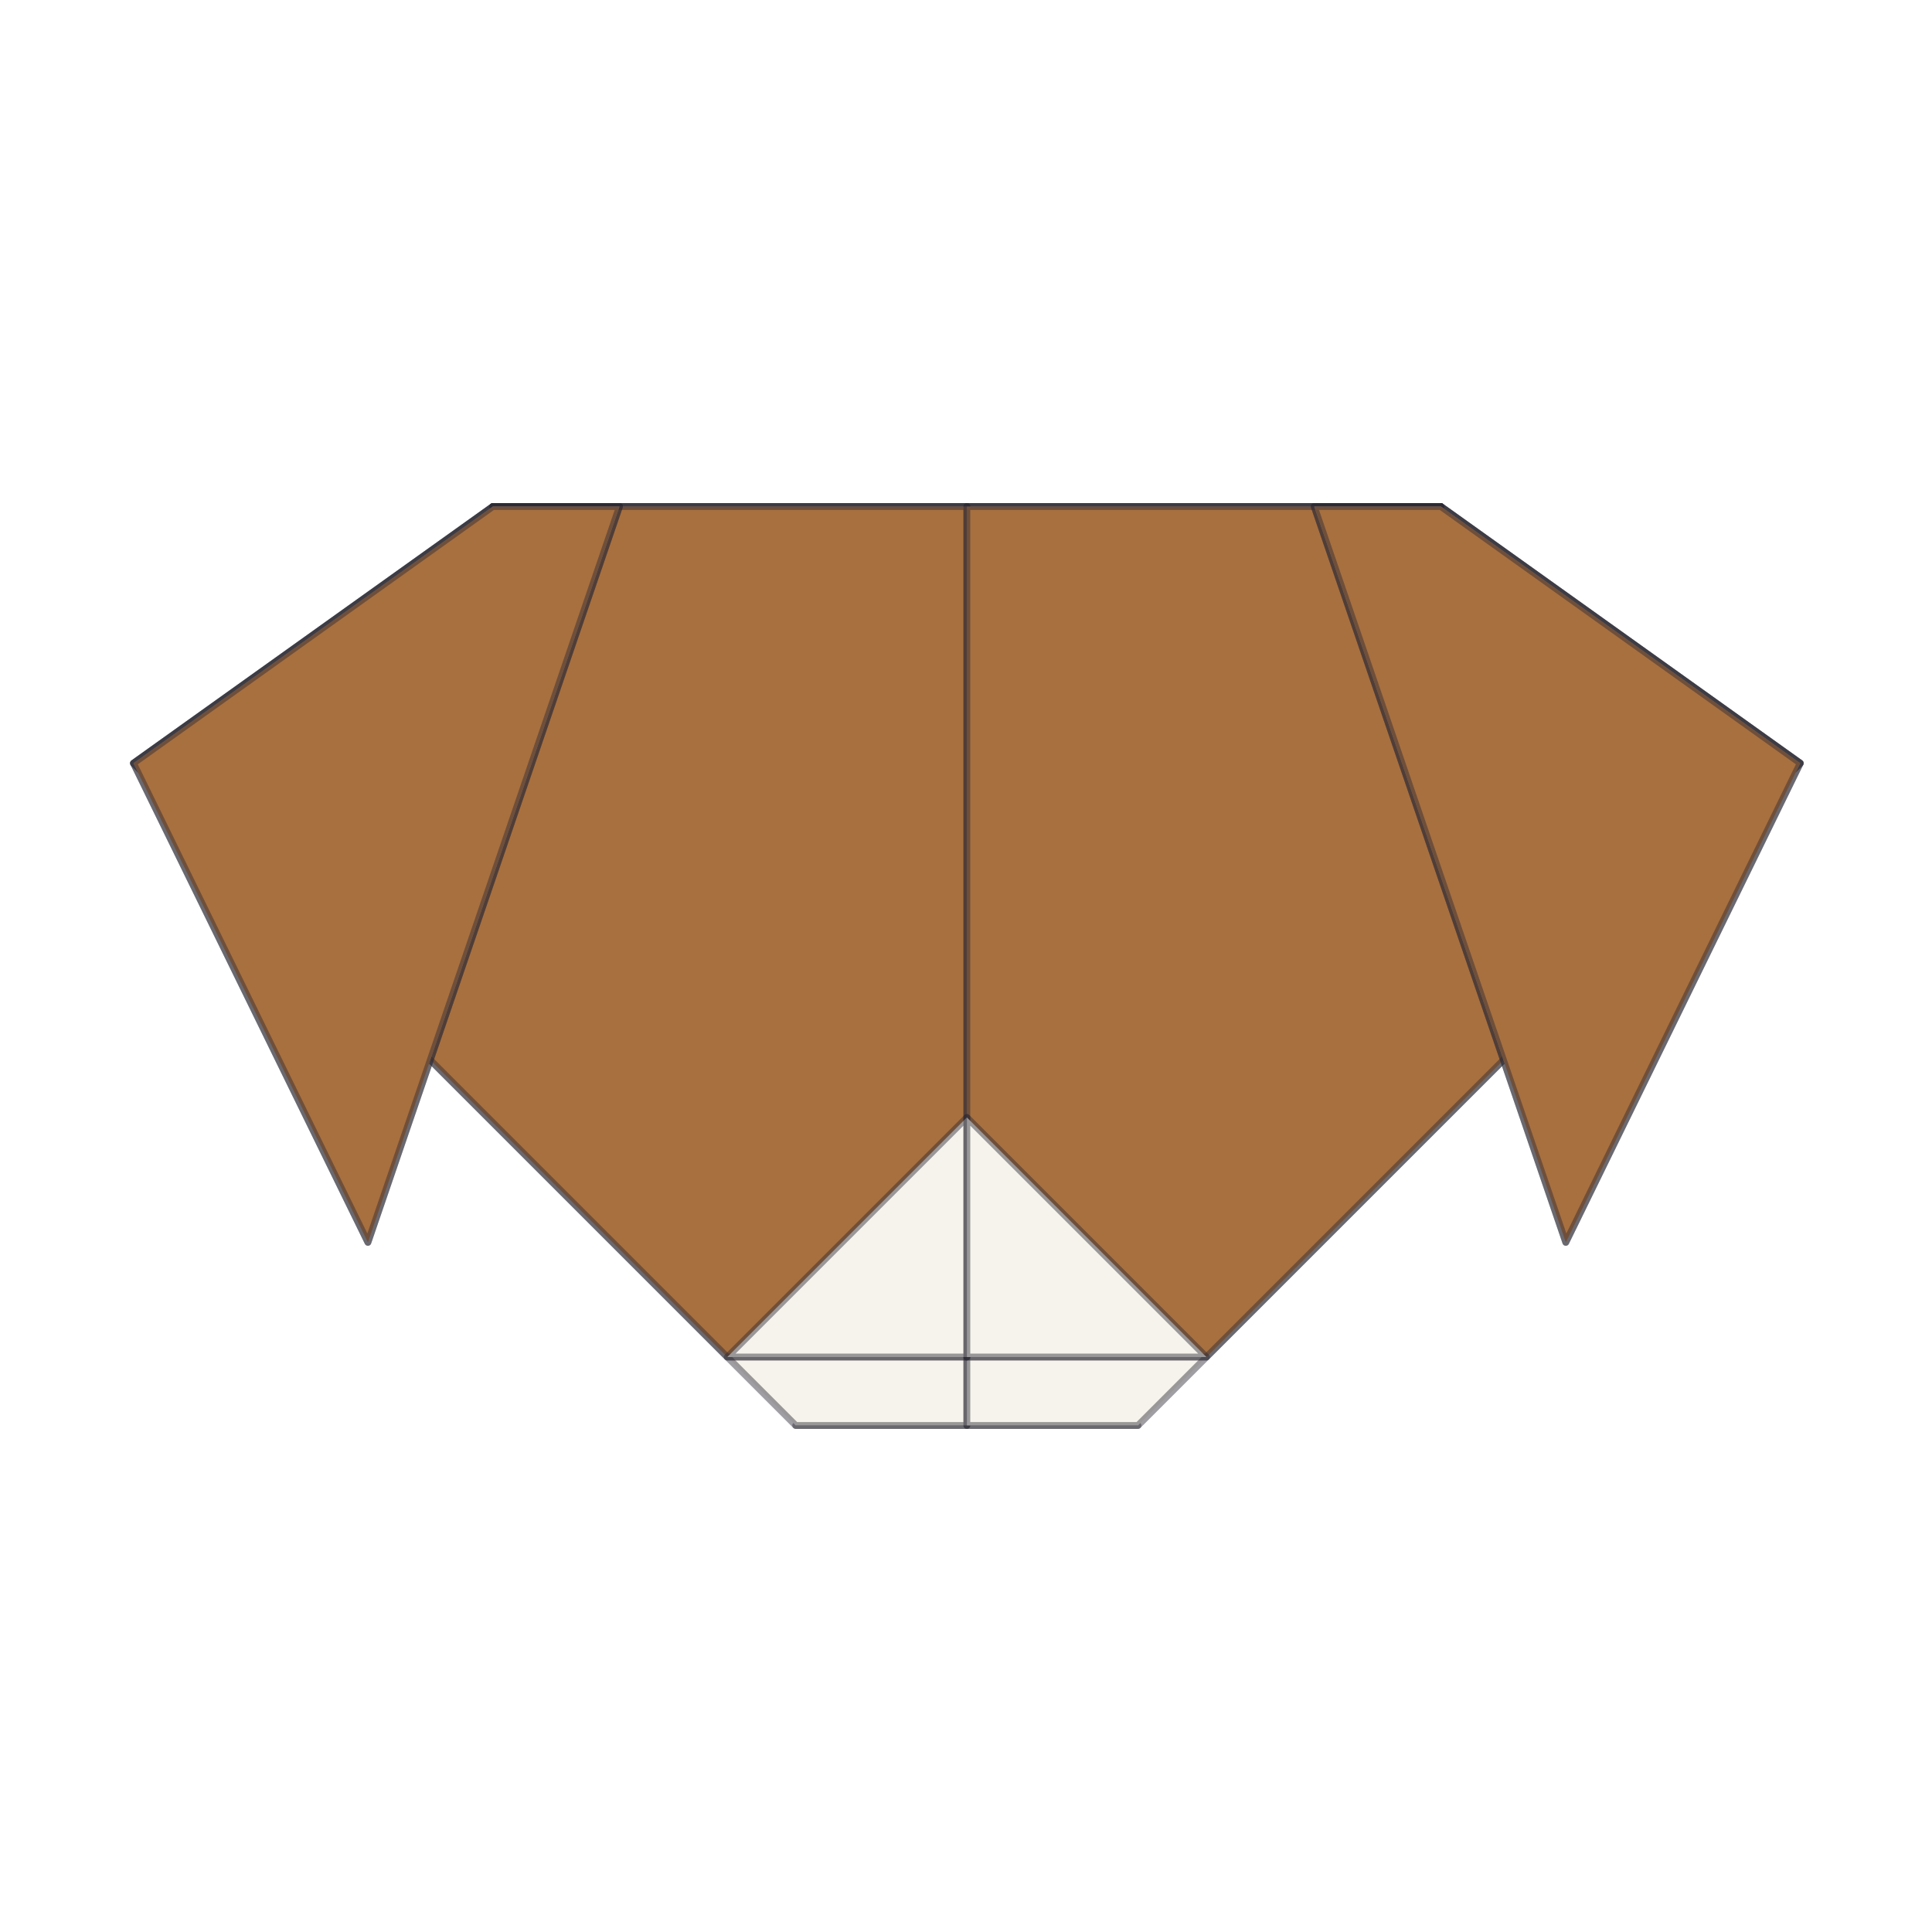
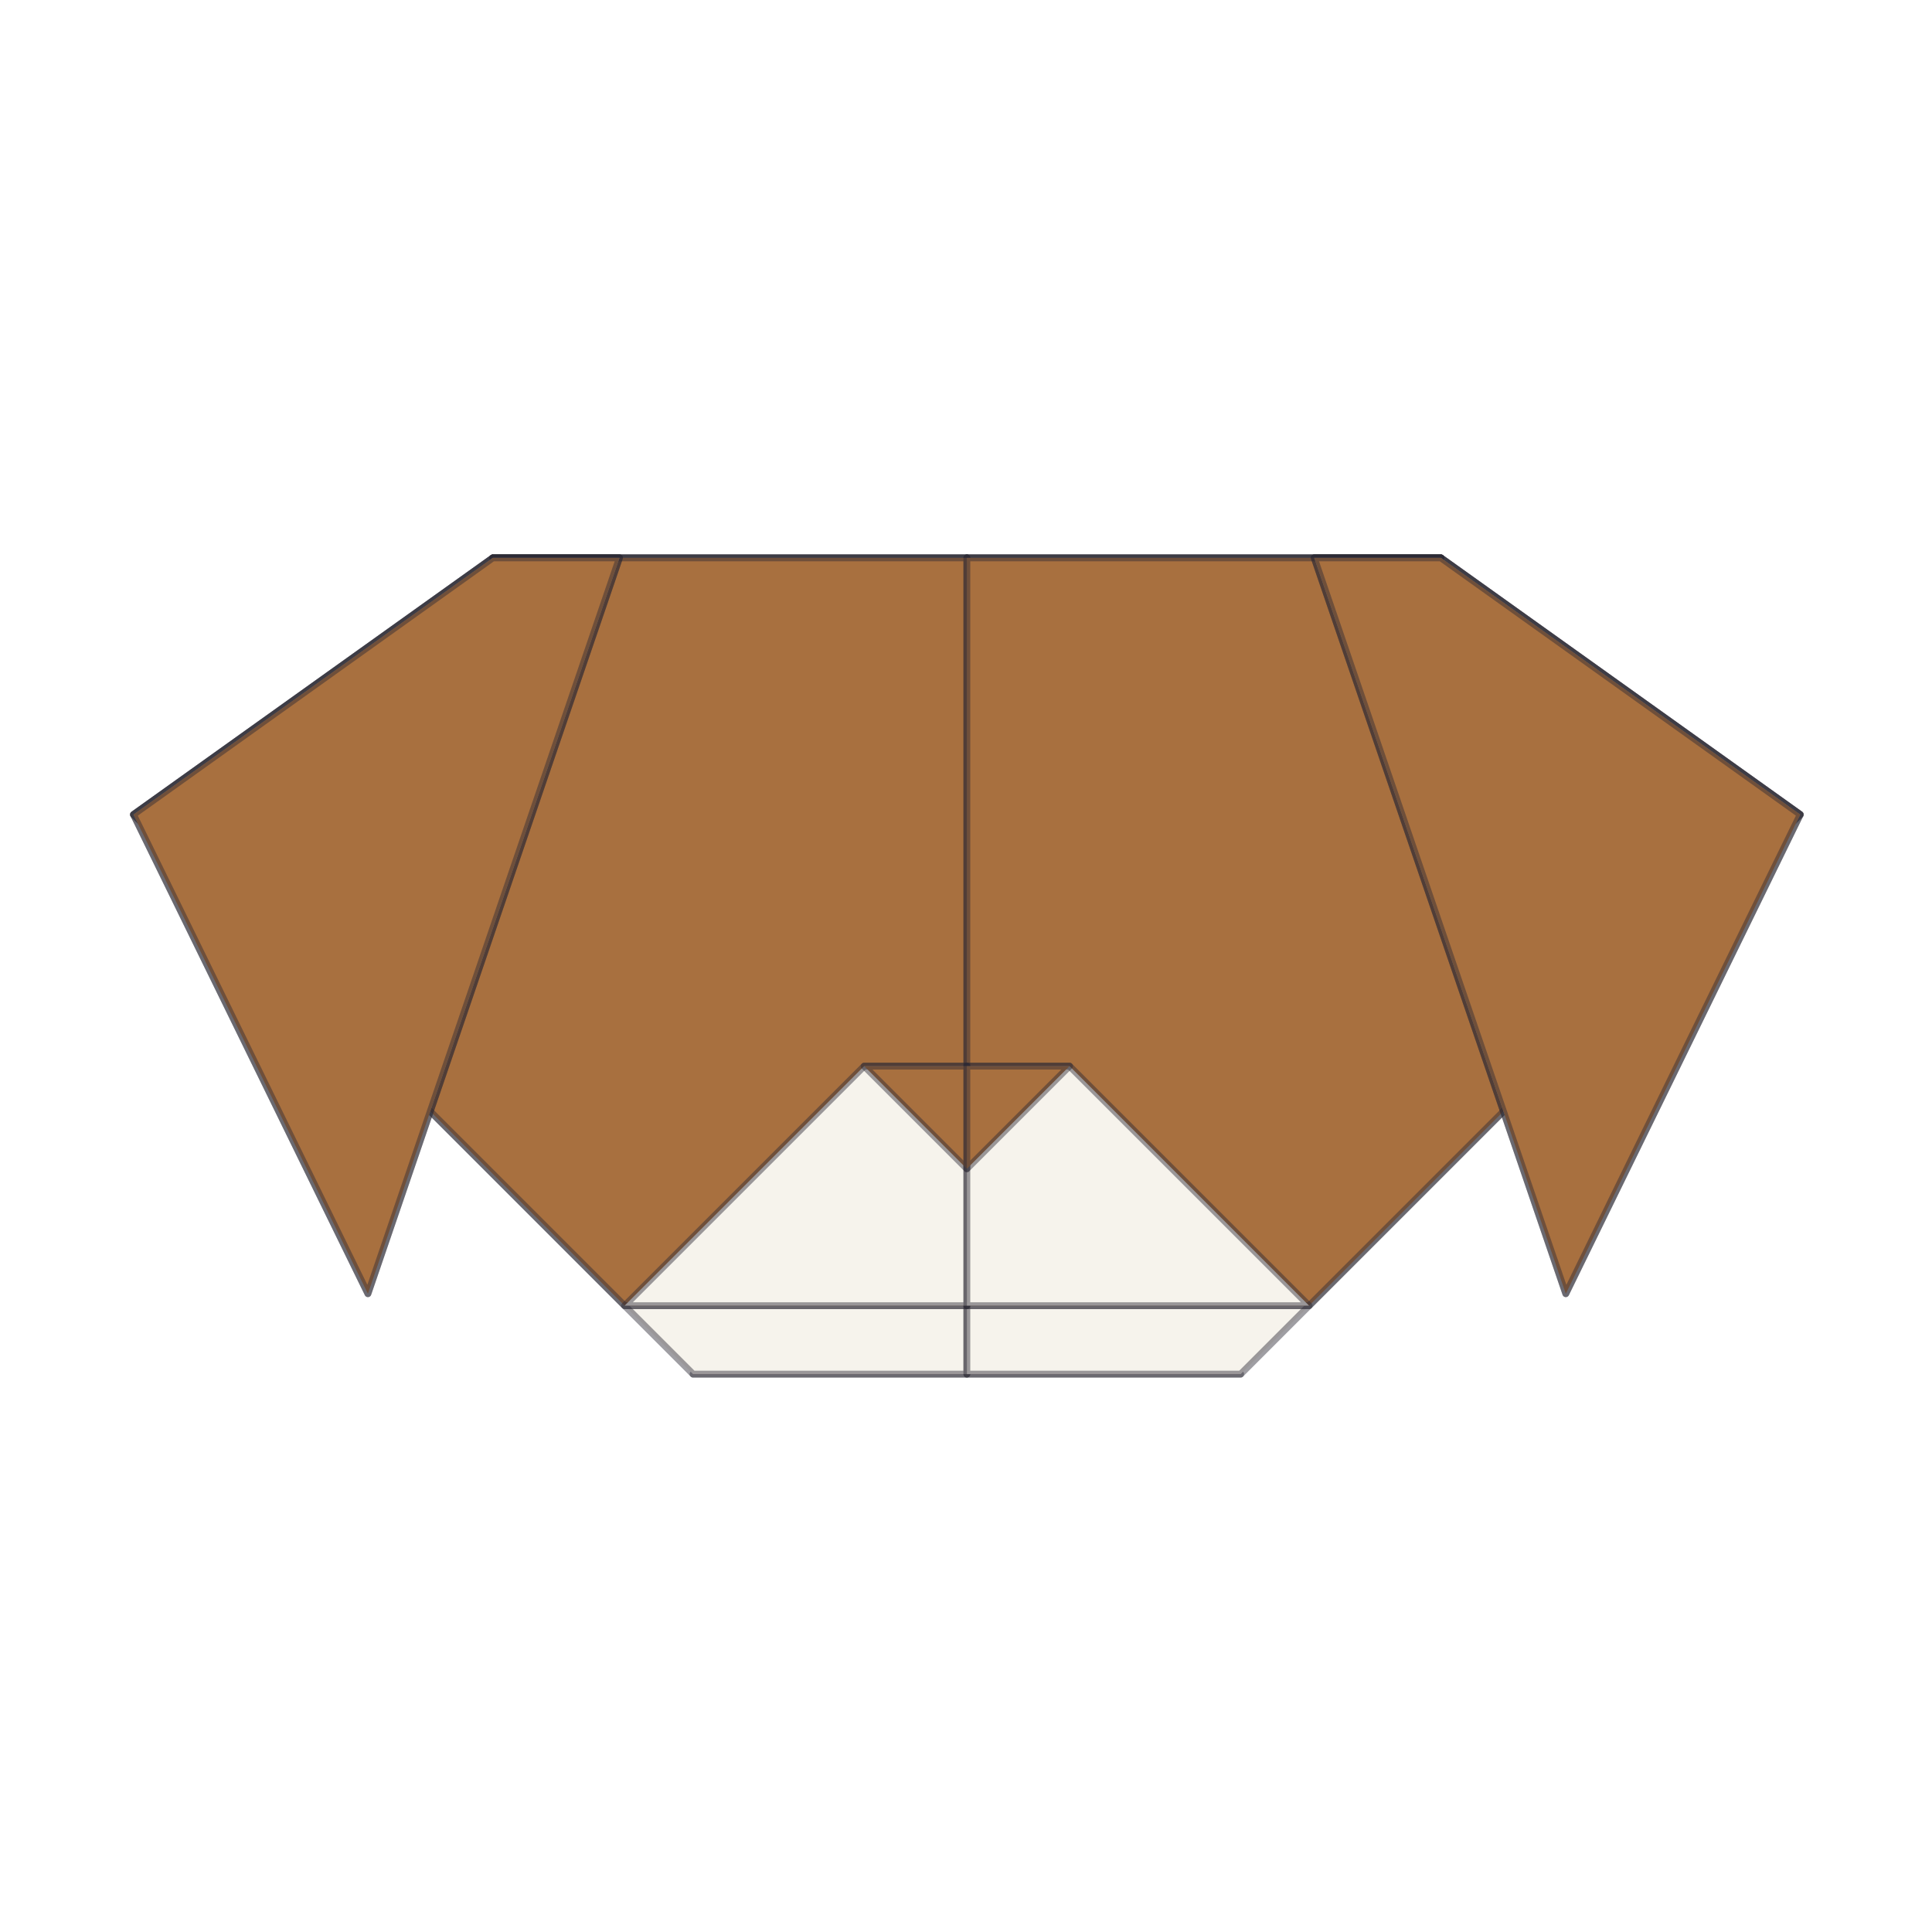
- <svg xmlns="http://www.w3.org/2000/svg" viewBox="-0.565 -0.226 1.129 1.129" width="240" height="240">
+ <svg xmlns="http://www.w3.org/2000/svg" viewBox="-0.565 -0.256 1.129 1.129" width="240" height="240">
  <g stroke="#2b2a33" stroke-opacity=".45" stroke-width="0.004" stroke-linejoin="round">
    <polygon points="-0.178,0.14 -0.203,0.07 -0.277,0.07" fill="#f6f3ec" />
-     <polygon points="0,0.507 0,0.607 -0.1,0.607" fill="#a8703f" />
+     <polygon points="0,0.387 0,0.547 -0.16,0.547" fill="#a8703f" />
    <polygon points="0.203,0.07 0.178,0.14 0.277,0.07" fill="#f6f3ec" />
-     <polygon points="0,0.507 0.1,0.607 0,0.607" fill="#a8703f" />
+     <polygon points="0,0.387 0.16,0.547 0,0.547" fill="#a8703f" />
    <polygon points="-0.203,0.07 -0.178,0.14 -0.277,0.07" fill="#a8703f" />
    <polygon points="0.277,0.07 0.178,0.14 0.203,0.07" fill="#a8703f" />
    <polygon points="-0.277,0.07 -0.178,0.14 0,0.14 0,0.07" fill="#f6f3ec" />
    <polygon points="0,0.07 0,0.14 0.178,0.14 0.277,0.07" fill="#f6f3ec" />
    <polygon points="0,0.07 0,0.14 -0.178,0.14 -0.277,0.07" fill="#a8703f" />
    <polygon points="0.277,0.07 0.178,0.14 0,0.14 0,0.07" fill="#a8703f" />
-     <polygon points="0,0.607 0,0.07 -0.277,0.07 -0.487,0.22 -0.1,0.607" fill="#f6f3ec" />
-     <polygon points="0.1,0.607 0.487,0.22 0.277,0.07 0,0.07 0,0.607" fill="#f6f3ec" />
-     <polygon points="-0.14,0.567 -0.487,0.22 -0.277,0.07 0,0.07 0,0.567" fill="#a8703f" />
-     <polygon points="0.487,0.22 0.14,0.567 0,0.567 0,0.07 0.277,0.07" fill="#a8703f" />
+     <polygon points="0,0.547 0,0.07 -0.277,0.07 -0.487,0.22 -0.16,0.547" fill="#f6f3ec" />
+     <polygon points="0.16,0.547 0.487,0.22 0.277,0.07 0,0.07 0,0.547" fill="#f6f3ec" />
+     <polygon points="-0.2,0.507 -0.487,0.22 -0.277,0.07 0,0.07 0,0.507" fill="#a8703f" />
+     <polygon points="0.487,0.22 0.2,0.507 0,0.507 0,0.07 0.277,0.07" fill="#a8703f" />
    <polygon points="-0.487,0.22 -0.35,0.5 -0.203,0.07 -0.277,0.07" fill="#f6f3ec" />
-     <polygon points="0,0.427 -0.14,0.567 0,0.567" fill="#f6f3ec" />
+     <polygon points="-0.06,0.367 -0.2,0.507 0,0.507 0,0.367" fill="#f6f3ec" />
    <polygon points="0.35,0.5 0.487,0.22 0.277,0.07 0.203,0.07" fill="#f6f3ec" />
-     <polygon points="0.14,0.567 0,0.427 0,0.567" fill="#f6f3ec" />
+     <polygon points="0.2,0.507 0.06,0.367 0,0.367 0,0.507" fill="#f6f3ec" />
+     <polygon points="0,0.427 -0.06,0.367 0,0.367" fill="#a8703f" />
+     <polygon points="0.06,0.367 0,0.427 0,0.367" fill="#a8703f" />
    <polygon points="-0.203,0.07 -0.35,0.5 -0.487,0.22 -0.277,0.07" fill="#a8703f" />
    <polygon points="0.487,0.22 0.35,0.5 0.203,0.07 0.277,0.07" fill="#a8703f" />
  </g>
</svg>
